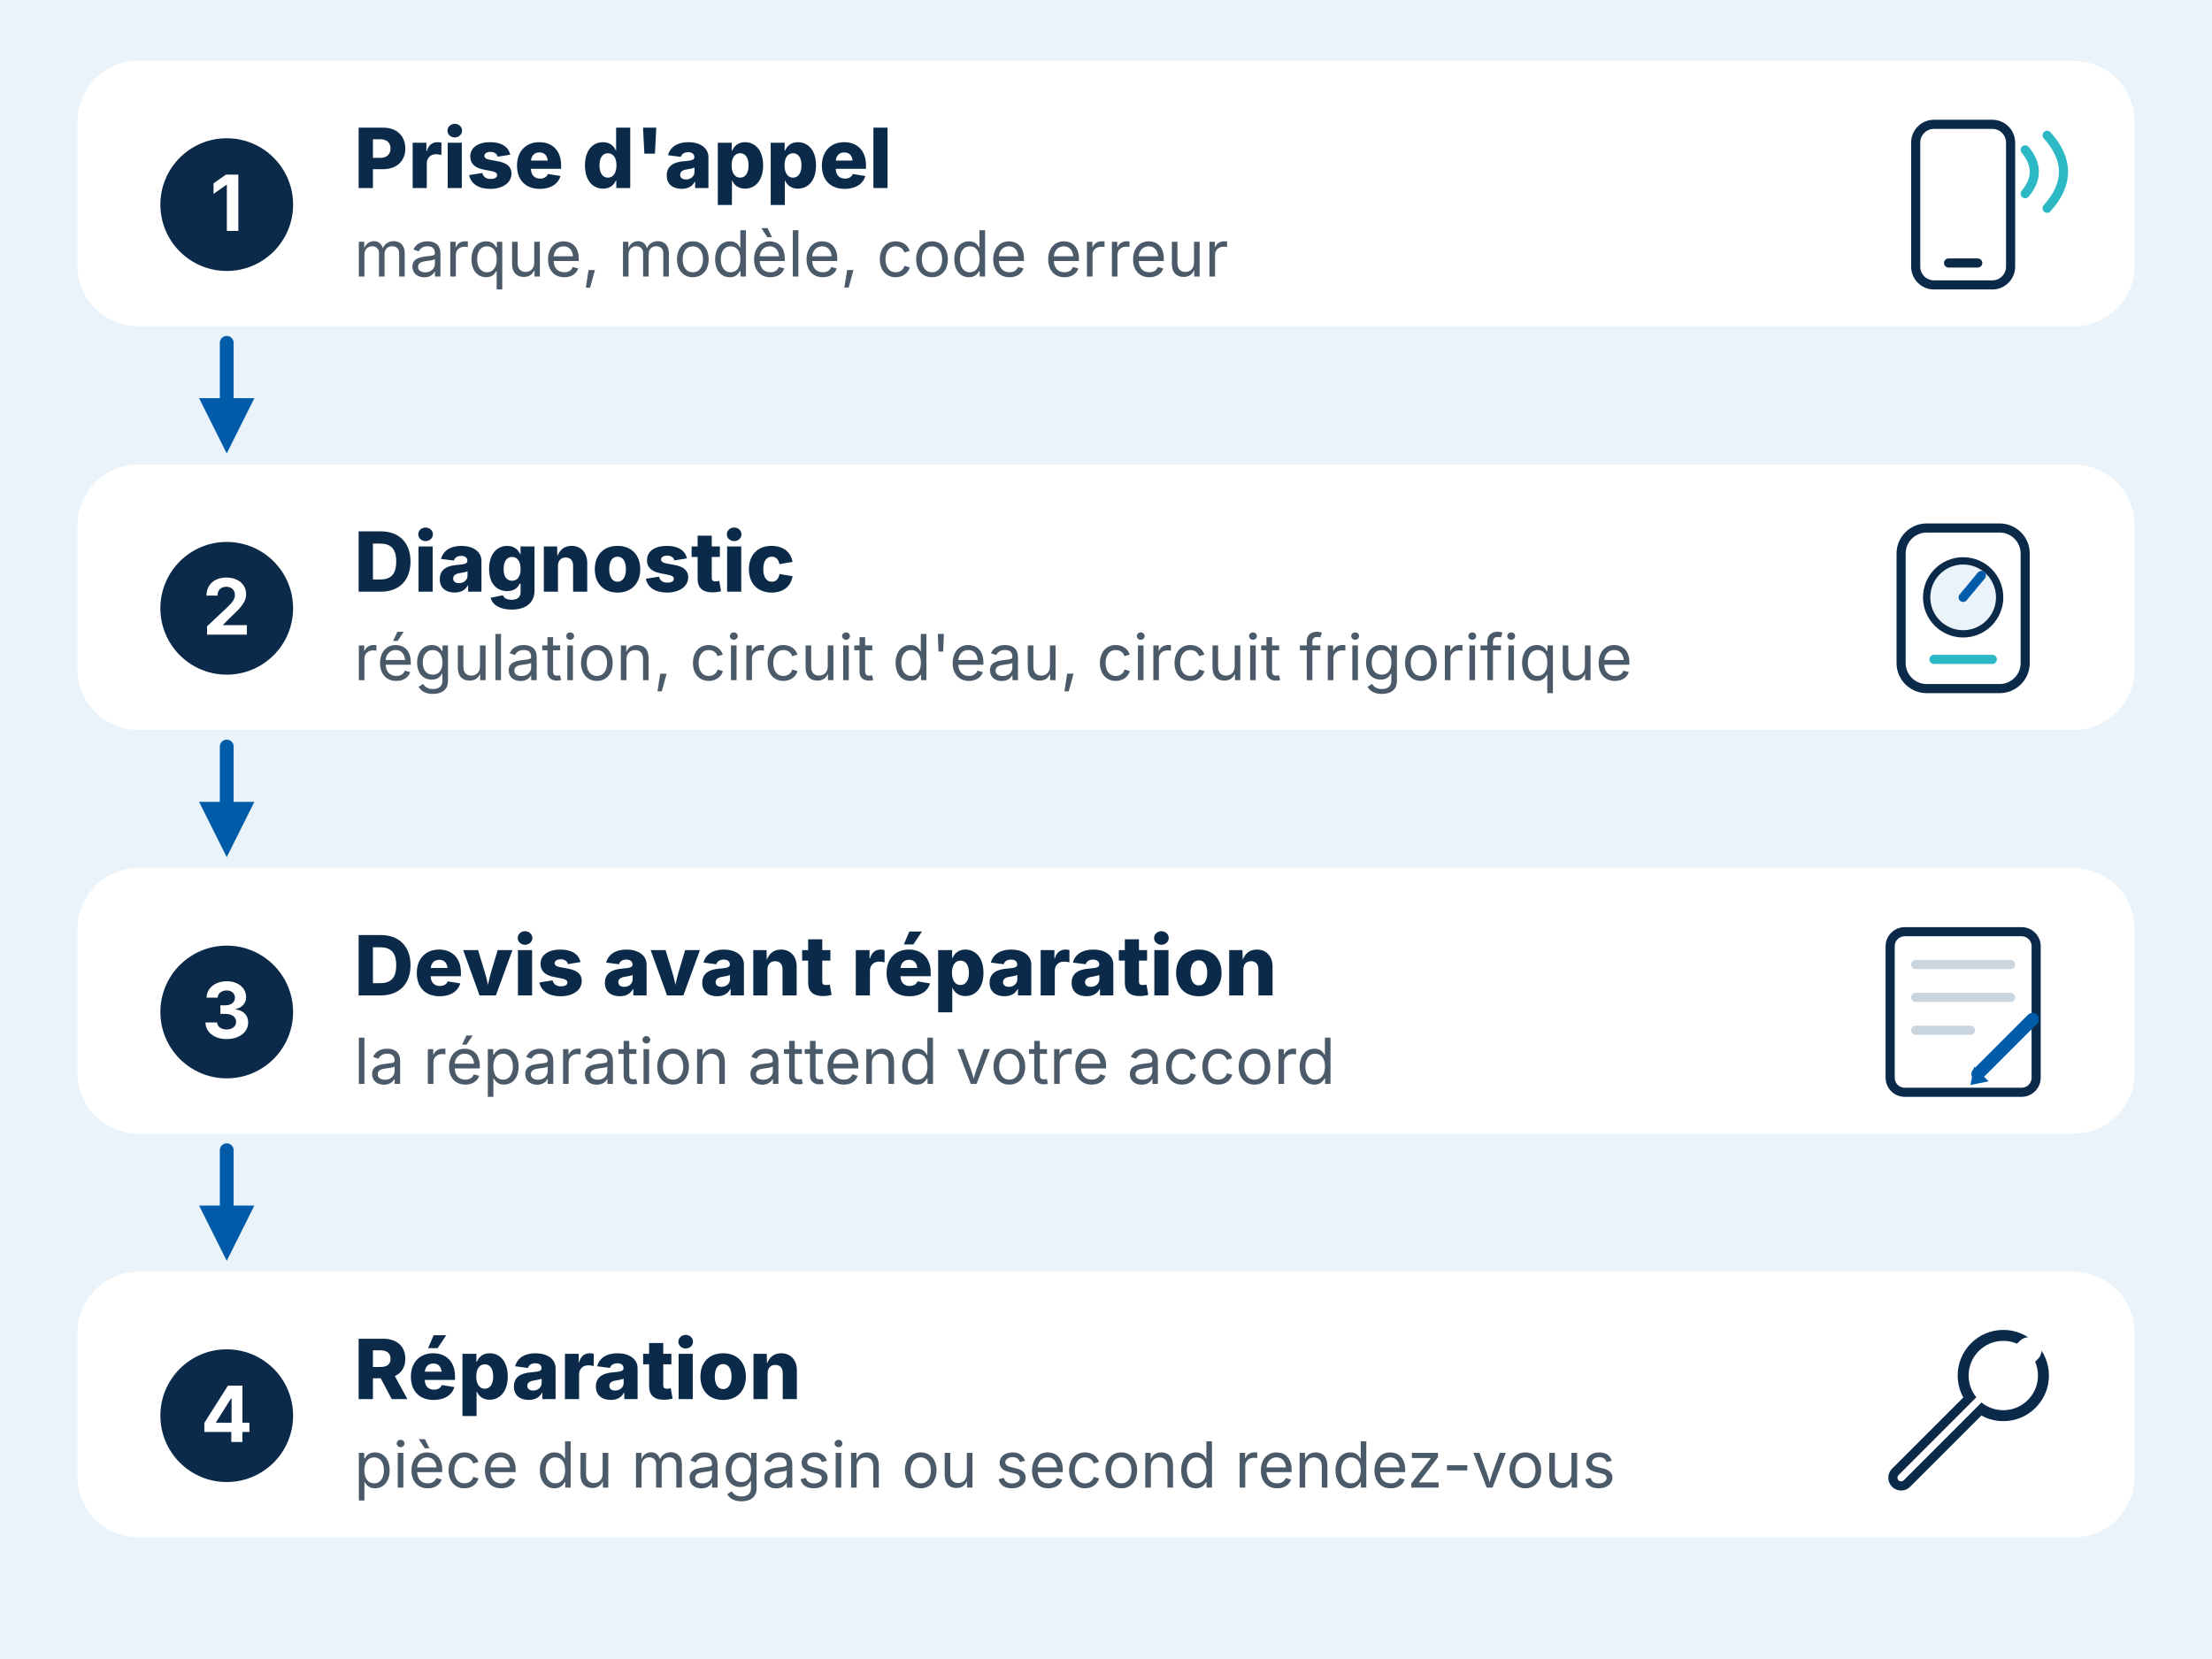
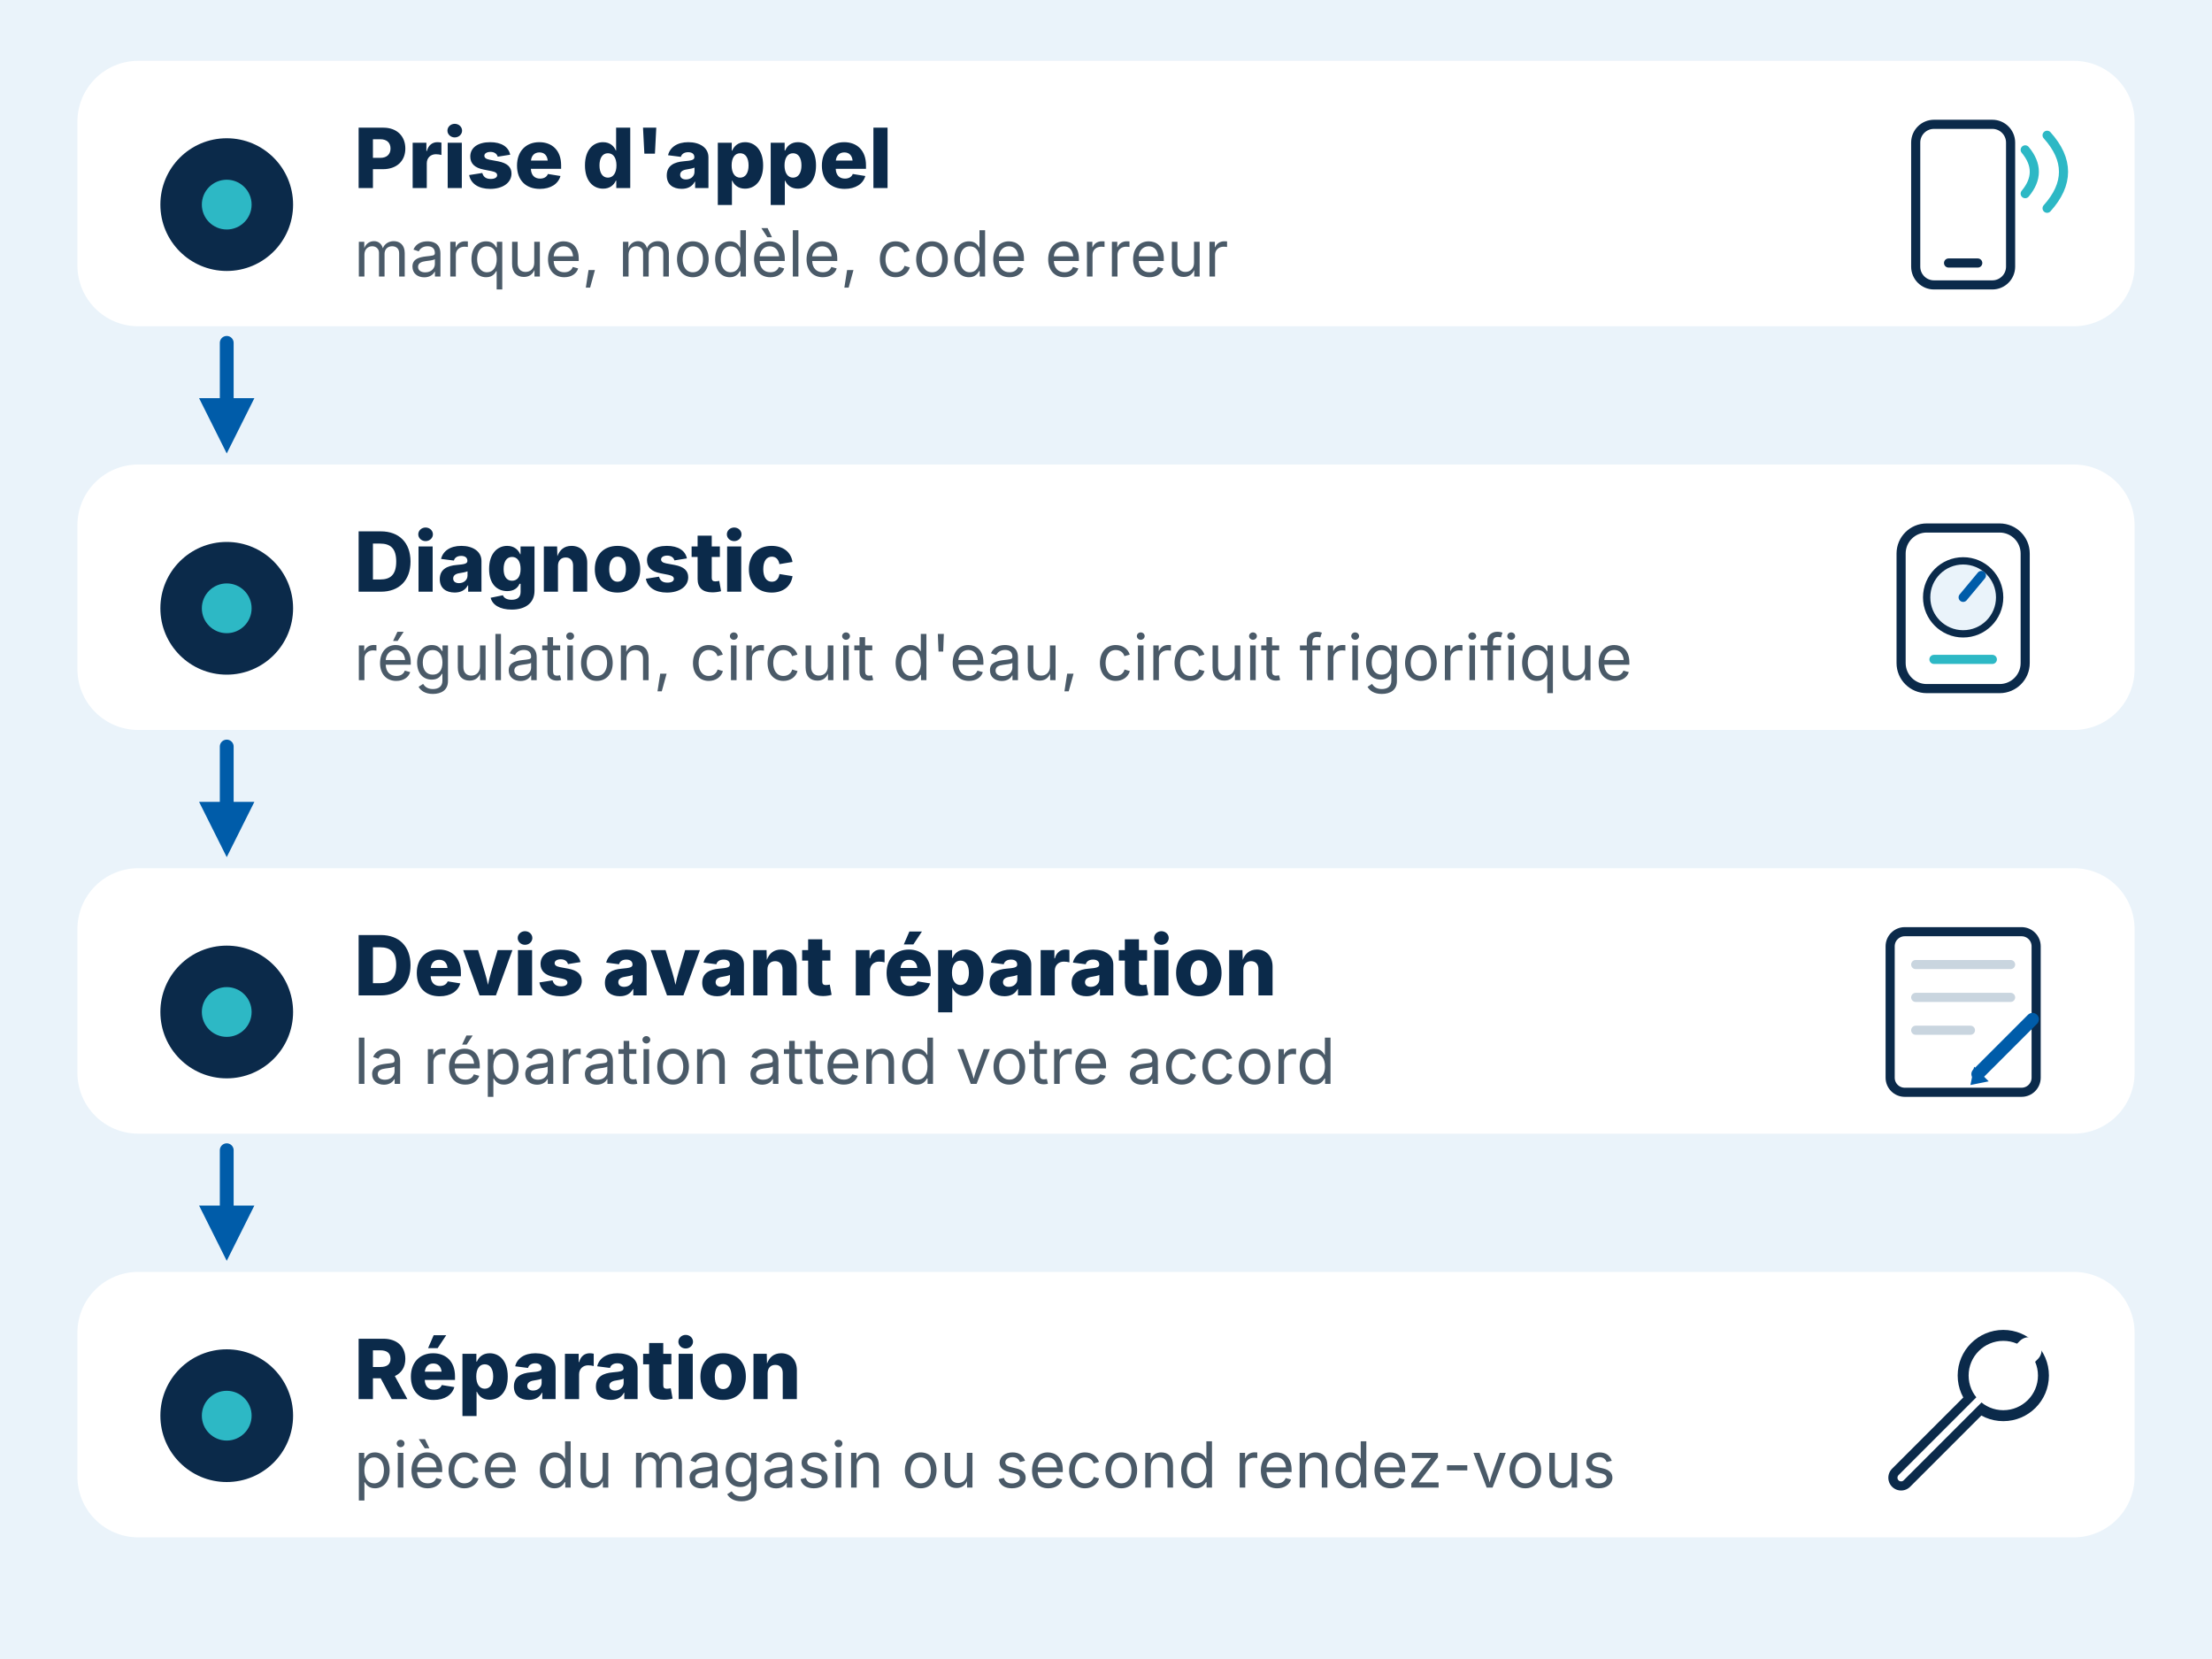
- <svg xmlns="http://www.w3.org/2000/svg" viewBox="0 0 800 600" role="img" aria-label="Déroulé d'un dépannage de pompe à chaleur : prise d'appel, diagnostic par un technicien habilité, devis avant réparation, réparation et compte rendu">
+ <svg xmlns="http://www.w3.org/2000/svg" viewBox="0 0 800 600" role="img" aria-label="Déroulé d'un dépannage de pompe à chaleur : prise d'appel, diagnostic par un technicien habilité, devis avant réparation, réparation">
  <style>@media (prefers-reduced-motion: no-preference){path[marker-end="url(#an)"]{stroke-dasharray:22 8;animation:flow 1.2s linear infinite}path[marker-end="url(#ac)"]{stroke-dasharray:14 10;animation:flow 1.2s linear infinite}path[marker-end="url(#ac)"]{animation-name:flowc}@keyframes flow{to{stroke-dashoffset:-30}}@keyframes flowc{to{stroke-dashoffset:-24}}}</style>
  <defs>
    <marker id="an" viewBox="0 0 10 10" refX="6" refY="5" markerWidth="4" markerHeight="4" orient="auto">
      <path d="M0 0L10 5L0 10z" fill="#005ca9" />
    </marker>
    <marker id="ac" viewBox="0 0 10 10" refX="6" refY="5" markerWidth="4" markerHeight="4" orient="auto">
      <path d="M0 0L10 5L0 10z" fill="#2db8c5" />
    </marker>
  </defs>
  <rect width="800" height="600" fill="#eaf3fa" />
  <g font-family="system-ui,-apple-system,Segoe UI,sans-serif" stroke-linecap="round" stroke-linejoin="round">
    <g transform="translate(28 22)">
      <rect width="744" height="96" rx="22" fill="#fff" />
      <circle cx="54" cy="52" r="24" fill="#0b2a4a" />
-       <text x="54" y="61.52" font-size="28" font-weight="700" fill="#fff" text-anchor="middle">1</text>
+       <circle cx="54" cy="52" r="9" fill="#2db8c5" />
      <text x="100" y="46" font-size="30" font-weight="800" fill="#0b2a4a">Prise d'appel</text>
      <text x="100" y="78" font-size="23" fill="#4a5a68">marque, modèle, code erreur</text>
      <g transform="translate(682 52) scale(.66)">
        <rect x="-26" y="-44" width="52" height="88" rx="10" fill="#fff" stroke="#0b2a4a" stroke-width="5" />
        <path d="M-8 32h16" stroke="#0b2a4a" stroke-width="5" />
        <path d="M34 -30q10 12 0 24M46 -38q18 20 0 40" fill="none" stroke="#2db8c5" stroke-width="5" />
      </g>
    </g>
    <path d="M82 124V156" stroke="#005ca9" stroke-width="5" marker-end="url(#an)" />
    <g transform="translate(28 168)">
      <rect width="744" height="96" rx="22" fill="#fff" />
      <circle cx="54" cy="52" r="24" fill="#0b2a4a" />
-       <text x="54" y="61.52" font-size="28" font-weight="700" fill="#fff" text-anchor="middle">2</text>
+       <circle cx="54" cy="52" r="9" fill="#2db8c5" />
      <text x="100" y="46" font-size="30" font-weight="800" fill="#0b2a4a">Diagnostic</text>
      <text x="100" y="78" font-size="23" fill="#4a5a68">régulation, circuit d'eau, circuit frigorifique</text>
      <g transform="translate(682 52) scale(.66)">
        <rect x="-34" y="-44" width="68" height="88" rx="14" fill="#fff" stroke="#0b2a4a" stroke-width="5" />
        <circle cy="-6" r="20" fill="#eaf3fa" stroke="#0b2a4a" stroke-width="4" />
        <path d="M0 -6l10 -12" stroke="#005ca9" stroke-width="5" />
        <path d="M-16 28h32" stroke="#2db8c5" stroke-width="5" />
      </g>
    </g>
    <path d="M82 270V302" stroke="#005ca9" stroke-width="5" marker-end="url(#an)" />
    <g transform="translate(28 314)">
      <rect width="744" height="96" rx="22" fill="#fff" />
      <circle cx="54" cy="52" r="24" fill="#0b2a4a" />
-       <text x="54" y="61.52" font-size="28" font-weight="700" fill="#fff" text-anchor="middle">3</text>
+       <circle cx="54" cy="52" r="9" fill="#2db8c5" />
      <text x="100" y="46" font-size="30" font-weight="800" fill="#0b2a4a">Devis avant réparation</text>
      <text x="100" y="78" font-size="23" fill="#4a5a68">la réparation attend votre accord</text>
      <g transform="translate(682 52) scale(.66)">
        <rect x="-40" y="-44" width="80" height="88" rx="8" fill="#fff" stroke="#0b2a4a" stroke-width="5" />
        <path d="M-26 -26h52M-26 -8h52M-26 10h30" stroke="#c9d5df" stroke-width="5" />
        <path d="M8 34l30-30" stroke="#005ca9" stroke-width="7" />
        <path d="M4 40l2-10 8 8z" fill="#005ca9" />
      </g>
    </g>
    <path d="M82 416V448" stroke="#005ca9" stroke-width="5" marker-end="url(#an)" />
    <g transform="translate(28 460)">
      <rect width="744" height="96" rx="22" fill="#fff" />
      <circle cx="54" cy="52" r="24" fill="#0b2a4a" />
-       <text x="54" y="61.52" font-size="28" font-weight="700" fill="#fff" text-anchor="middle">4</text>
+       <circle cx="54" cy="52" r="9" fill="#2db8c5" />
      <text x="100" y="46" font-size="30" font-weight="800" fill="#0b2a4a">Réparation</text>
      <text x="100" y="78" font-size="23" fill="#4a5a68">pièce du magasin ou second rendez-vous</text>
      <g transform="translate(682 52) scale(.66)">
        <path d="M-34 34L14 -14" stroke="#0b2a4a" stroke-width="14" />
        <circle cx="22" cy="-22" r="22" fill="#fff" stroke="#0b2a4a" stroke-width="6" />
        <path d="M22 -22l14 -14" stroke="#fff" stroke-width="14" />
        <path d="M-34 34L14 -14" stroke="#fff" stroke-width="4" />
      </g>
    </g>
  </g>
</svg>
